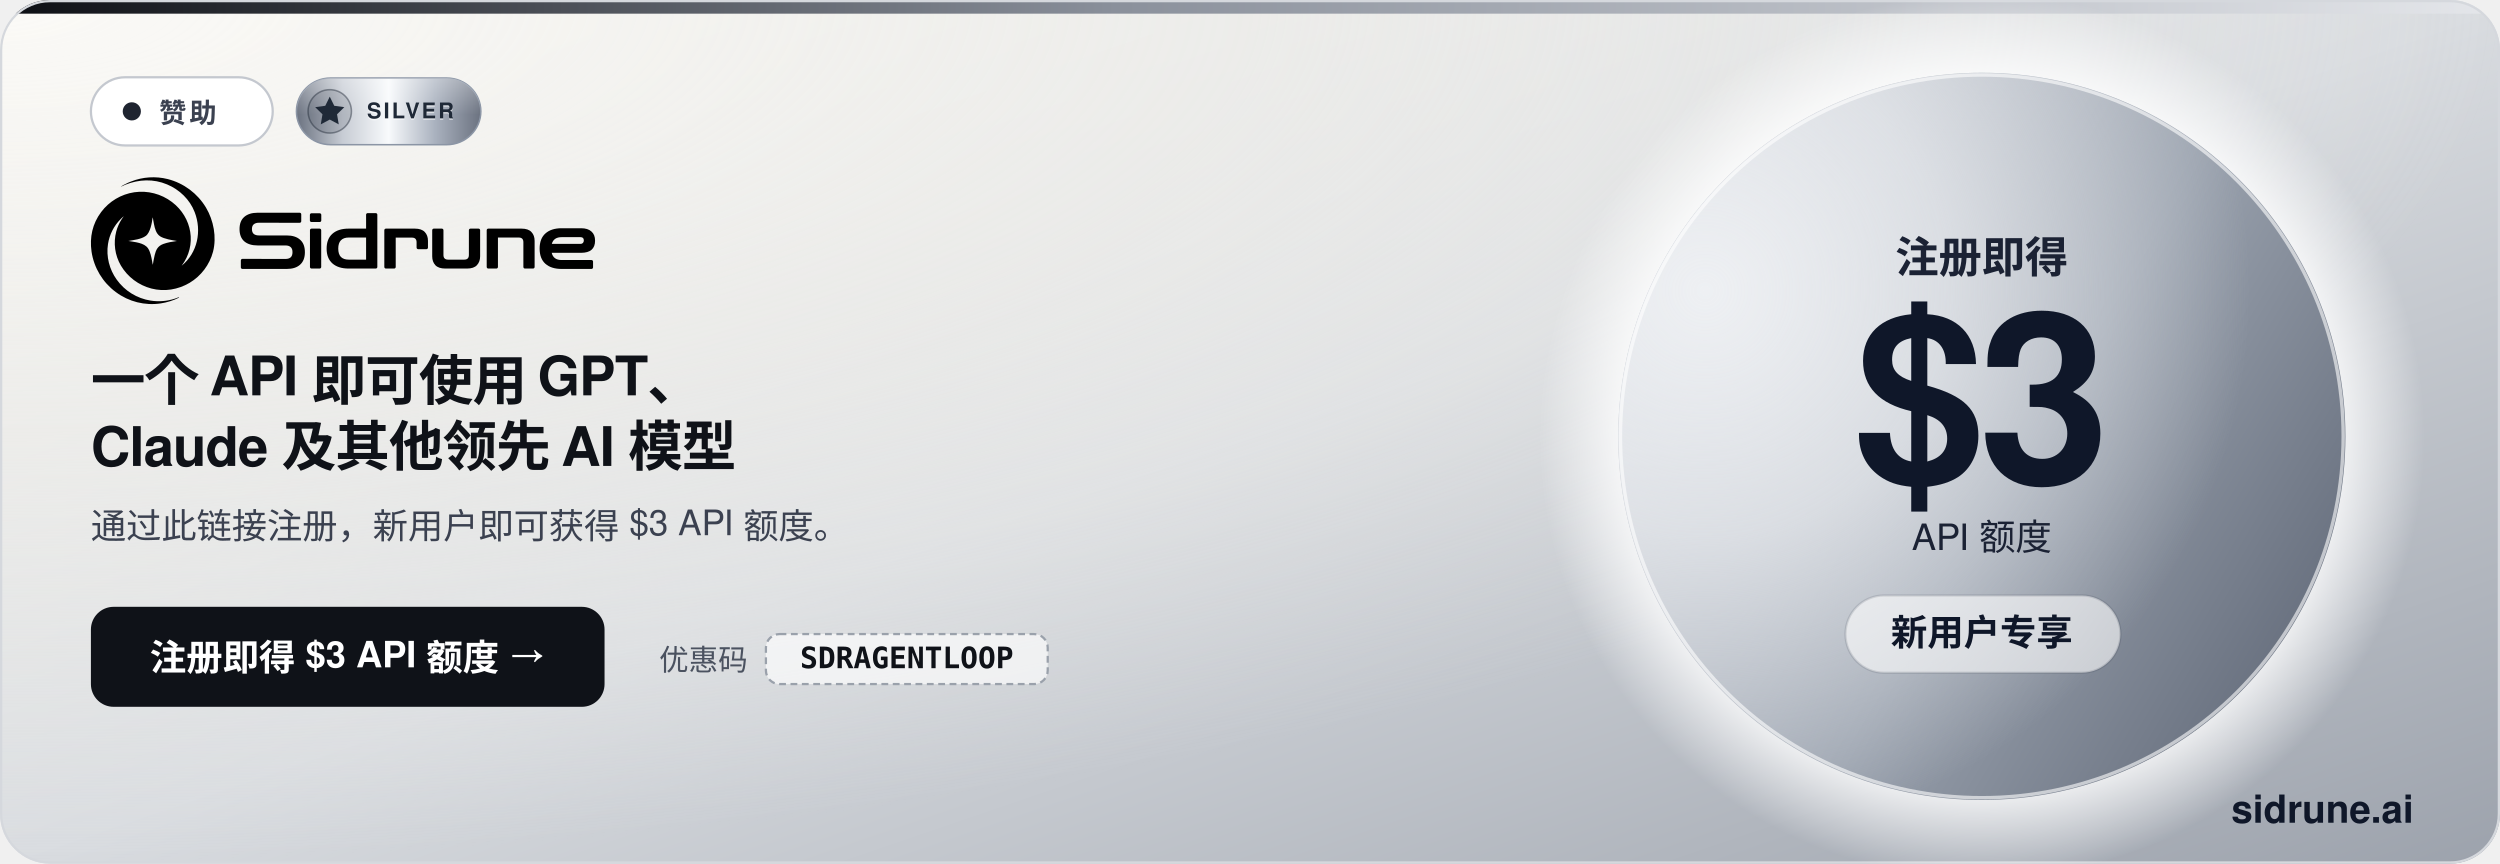
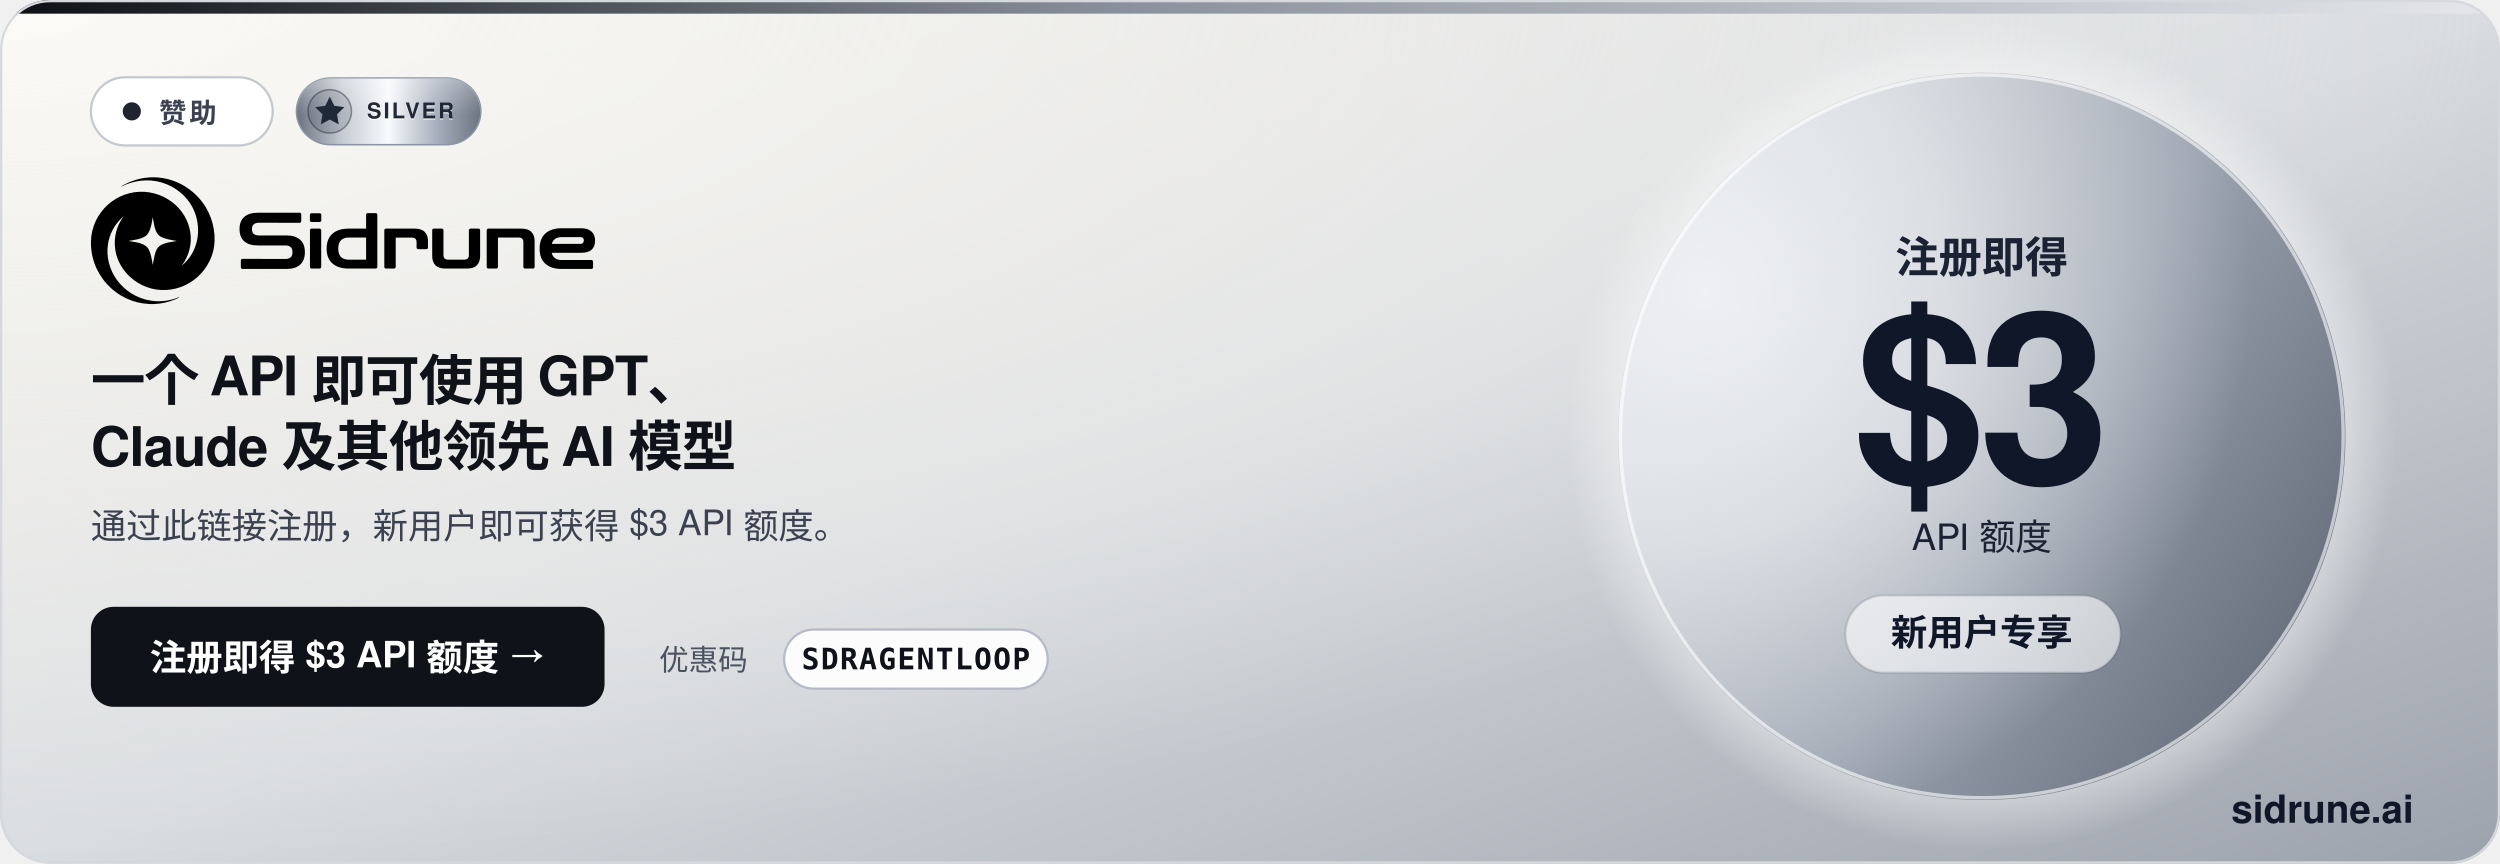
<svg xmlns="http://www.w3.org/2000/svg" width="1100" height="380" viewBox="0 0 1100 380" role="img" aria-label="Sidrune AI (Silver Sponsor): 一个 API 即可使用 GPT、Claude 及其他领先 AI 模型. 注册即得 $3 API 额度.">
  <defs>
    <linearGradient id="bg" x1="0" y1="0" x2="1" y2="1">
      <stop offset="0" stop-color="#f4f3ef" />
      <stop offset=".5" stop-color="#d9dce0" />
      <stop offset="1" stop-color="#9ca2ac" />
    </linearGradient>
    <radialGradient id="hl" cx="0" cy="0" r="1" gradientUnits="objectBoundingBox">
      <stop offset="0" stop-color="#fbfaf7" />
      <stop offset=".5" stop-color="#f1f0ec" stop-opacity=".6" />
      <stop offset="1" stop-color="#f1f0ec" stop-opacity="0" />
    </radialGradient>
    <linearGradient id="stripe" x1="0" y1="0" x2="1" y2="0">
      <stop offset="0" stop-color="#0b0d12" />
      <stop offset=".45" stop-color="#8b919c" />
      <stop offset="1" stop-color="#e5e7eb" />
    </linearGradient>
    <radialGradient id="orbHl" cx=".12" cy=".3" r=".75">
      <stop offset="0" stop-color="#eef0f3" />
      <stop offset=".45" stop-color="#eef0f3" stop-opacity=".7" />
      <stop offset="1" stop-color="#eef0f3" stop-opacity="0" />
    </radialGradient>
    <linearGradient id="orb" x1="0" y1=".2" x2="1" y2=".8">
      <stop offset="0" stop-color="#c9cdd4" />
      <stop offset=".55" stop-color="#9aa2ae" />
      <stop offset="1" stop-color="#626a79" />
    </linearGradient>
    <radialGradient id="orbGlow" cx=".5" cy=".5" r=".5">
-       <stop offset=".82" stop-color="#ffffff" stop-opacity=".75" />
+       <stop offset=".88" stop-color="#ffffff" stop-opacity=".35" />
      <stop offset="1" stop-color="#ffffff" stop-opacity="0" />
    </radialGradient>
    <clipPath id="card">
      <rect width="1100" height="380" rx="22" />
    </clipPath>
  </defs>
  <g clip-path="url(#card)">
    <rect width="1100" height="380" fill="url(#bg)" />
    <rect width="1100" height="380" fill="url(#hl)" />
    <rect width="1100" height="6" fill="url(#stripe)" />
    <rect x=".5" y=".5" width="1099" height="379" rx="21.5" fill="none" stroke="#d5d8dd" />
  </g>
  <rect x="40" y="34" width="80" height="30" rx="15" fill="#ffffff" stroke="#c4c8cf" />
  <circle cx="58" cy="49" r="4" fill="#1f2430" />
  <text x="70" y="54" font-family="-apple-system, BlinkMacSystemFont, 'Segoe UI', Helvetica, Arial, sans-serif" font-size="12" font-weight="700" letter-spacing="1.3" fill="#3b4150">赞助</text>
  <svg x="130" y="34" width="82" height="30" viewBox="0 0 120 44">
    <defs>
      <linearGradient id="bm" x1="0" y1="0" x2="1" y2="0">
        <stop offset="0.00" stop-color="#6b7280" />
        <stop offset="0.25" stop-color="#c7ccd4" />
        <stop offset="0.50" stop-color="#f8fafc" />
        <stop offset="0.75" stop-color="#aab2bf" />
        <stop offset="1.00" stop-color="#6b7280" />
      </linearGradient>
      <linearGradient id="bs" x1="0" y1="0" x2="0" y2="1">
        <stop offset="0" stop-color="#fff" stop-opacity=".32" />
        <stop offset=".55" stop-color="#fff" stop-opacity="0" />
      </linearGradient>
    </defs>
    <rect x=".5" y=".5" width="119" height="43" rx="22" fill="url(#bm)" stroke="#8b95a5" />
    <rect x=".5" y=".5" width="119" height="43" rx="22" fill="url(#bs)" />
    <circle cx="22" cy="22" r="14" fill="#1f2937" fill-opacity=".14" stroke="#1f2937" stroke-opacity=".45" />
    <path d="M22 12.5l2.9 5.9 6.5.9-4.7 4.6 1.1 6.5L22 27.3l-5.8 3.1 1.1-6.5-4.7-4.6 6.5-.9z" fill="#1f2937" />
    <text x="46" y="27.5" text-anchor="start" font-family="-apple-system, BlinkMacSystemFont, 'Segoe UI', Helvetica, Arial, sans-serif" font-size="14" font-weight="800" letter-spacing="1.4" fill="#ffffff" fill-opacity=".55">SILVER</text>
    <text x="46" y="26.5" text-anchor="start" font-family="-apple-system, BlinkMacSystemFont, 'Segoe UI', Helvetica, Arial, sans-serif" font-size="14" font-weight="800" letter-spacing="1.4" fill="#1f2937">SILVER</text>
  </svg>
  <svg x="40" y="78" width="222" height="56" viewBox="0 0 555 140" fill="none">
    <path d="M166.677 100.837C165.714 100.837 164.933 100.056 164.933 99.093V91.495C164.933 90.531 165.716 89.75 166.68 89.752L213.976 89.834C216.478 89.834 218.383 89.265 219.691 88.128C221.055 86.934 221.738 85.029 221.738 82.413C221.738 79.798 221.055 77.921 219.691 76.784C218.383 75.59 216.478 74.993 213.976 74.993H183.442C177.13 74.993 172.212 73.486 168.686 70.473C165.218 67.402 163.483 62.91 163.483 56.997C163.483 51.083 165.218 46.619 168.686 43.606C172.212 40.535 177.13 39 183.442 39H229.632C230.595 39 231.376 39.781 231.376 40.744V48.341C231.376 49.305 230.593 50.087 229.629 50.085L184.892 50.003C182.447 50.003 180.542 50.571 179.177 51.709C177.812 52.789 177.13 54.551 177.13 56.997C177.13 59.442 177.812 61.233 179.177 62.37C180.542 63.45 182.447 63.99 184.892 63.99H215.426C221.738 63.99 226.628 65.554 230.096 68.682C233.622 71.752 235.384 76.329 235.384 82.413C235.384 88.441 233.622 93.018 230.096 96.145C226.628 99.273 221.738 100.837 215.426 100.837H166.677Z" fill="black" />
    <path d="M242.699 100.41C241.736 100.41 240.956 99.629 240.956 98.666V58.228C240.956 57.266 241.736 56.485 242.699 56.485H251.579C252.542 56.485 253.323 57.266 253.323 58.228V98.666C253.323 99.629 252.542 100.41 251.579 100.41H242.699ZM242.614 49.235C241.651 49.235 240.87 48.454 240.87 47.491V41.341C240.87 40.378 241.651 39.597 242.614 39.597H251.665C252.628 39.597 253.408 40.378 253.408 41.341V47.491C253.408 48.454 252.628 49.235 251.665 49.235H242.614Z" fill="black" />
    <path d="M315.064 98.666C315.064 99.629 314.284 100.41 313.321 100.41H302.697V41.17C302.697 40.207 303.478 39.426 304.441 39.426H313.321C314.284 39.426 315.064 40.207 315.064 41.17V98.666ZM312.932 100.41H283.506C275.887 100.41 269.945 98.534 265.68 94.781C261.416 91.028 259.283 85.598 259.283 78.49C259.283 71.326 261.416 65.867 265.68 62.114C269.945 58.361 275.887 56.485 283.506 56.485H312.079V66.293H283.506C279.81 66.293 276.967 67.317 274.977 69.364C273.044 71.354 272.077 74.396 272.077 78.49C272.077 82.527 273.044 85.569 274.977 87.616C276.967 89.606 279.81 90.602 283.506 90.602H312.932V100.41Z" fill="black" />
    <path d="M324.496 100.41C323.533 100.41 322.753 99.629 322.753 98.666V58.228C322.753 57.266 323.533 56.485 324.496 56.485H356.358C361.304 56.485 364.944 57.736 367.275 60.238C369.606 62.683 370.772 65.924 370.772 69.961V77.344C370.772 78.306 369.991 79.087 369.028 79.087H359.978C359.015 79.087 358.234 78.306 358.234 77.344V71.496C358.234 68.085 356.528 66.379 353.116 66.379H335.29V98.666C335.29 99.629 334.51 100.41 333.547 100.41H324.496Z" fill="black" />
    <path d="M389.841 100.41C384.837 100.41 381.17 99.159 378.839 96.657C376.564 94.155 375.427 90.914 375.427 86.934V58.228C375.427 57.266 376.208 56.485 377.171 56.485H386.051C387.014 56.485 387.794 57.266 387.794 58.228V85.484C387.794 88.896 389.5 90.602 392.912 90.602H410.652C414.064 90.602 415.77 88.896 415.77 85.484V58.228C415.77 57.266 416.551 56.485 417.514 56.485H426.394C427.357 56.485 428.137 57.266 428.137 58.228V86.934C428.137 90.914 426.972 94.155 424.64 96.657C422.366 99.159 418.727 100.41 413.723 100.41H389.841Z" fill="black" />
    <path d="M437.111 100.41C436.148 100.41 435.368 99.629 435.368 98.666V58.228C435.368 57.266 436.148 56.485 437.111 56.485H473.664C478.668 56.485 482.307 57.736 484.581 60.238C486.913 62.683 488.078 65.924 488.078 69.961V98.666C488.078 99.629 487.298 100.41 486.335 100.41H477.455C476.492 100.41 475.711 99.629 475.711 98.666V71.411C475.711 67.999 474.005 66.293 470.593 66.293H447.735V98.666C447.735 99.629 446.954 100.41 445.991 100.41H437.111Z" fill="black" />
    <path d="M517.816 100.837C510.196 100.837 504.254 98.96 499.99 95.207C495.725 91.398 493.593 85.825 493.593 78.49C493.593 71.098 495.725 65.526 499.99 61.773C504.254 57.963 510.196 56.058 517.816 56.058H539.139C544.142 56.058 547.952 57.252 550.568 59.641C553.24 61.972 554.576 65.327 554.576 69.705C554.576 78.632 549.431 83.096 539.139 83.096H506.898C508.092 88.384 511.732 91.028 517.816 91.028H550.615C551.578 91.028 552.359 91.809 552.359 92.772V99.093C552.359 100.056 551.578 100.837 550.615 100.837H517.816ZM517.816 65.867C511.959 65.867 508.348 68.34 506.984 73.287H538.542C539.679 73.287 540.56 72.946 541.186 72.264C541.868 71.582 542.209 70.643 542.209 69.449C542.209 67.061 540.987 65.867 538.542 65.867H517.816Z" fill="black" />
    <path d="M44.235 4.62C57.028 -0.439 71.083 -1.37 84.431 1.959C102.102 6.455 117.272 17.769 126.62 33.424C134.978 47.528 138.457 65.863 134.342 81.855C130.526 96.213 121.258 108.516 108.509 116.146C95.806 123.62 80.882 126.1 66.54 122.379C52.503 118.74 40.467 109.71 33.048 97.25C26.378 85.884 24.518 72.327 27.88 59.584C29.178 54.732 31.242 50.118 33.993 45.916C34.731 44.782 35.467 43.866 36.214 42.792C35.207 43.522 33.599 45.121 32.666 46.041C25.255 53.469 20.397 63.061 18.795 73.431C16.612 87.065 20.342 101.499 28.415 112.644C37.254 124.995 50.679 133.285 65.682 135.653C74.662 137.077 83.854 136.328 92.486 133.47C93.365 133.172 95.763 132.362 96.456 131.989C96.933 132.112 96.806 132.004 97.019 132.348C91.26 135.385 83.354 137.791 76.921 138.736C59.442 141.385 41.63 136.914 27.473 126.325C12.951 115.619 3.306 99.556 0.684 81.705C-1.565 66.004 1.674 51.04 11.267 38.264C20.077 26.48 33.185 18.653 47.737 16.483C62.406 14.368 77.311 18.219 89.12 27.175C111.458 44.057 116.927 74.736 99.793 97.321C117.364 83.149 122.142 59.018 114.144 38.348C108.756 24.424 97.499 13.624 83.816 7.87C68.723 1.524 52.871 2.234 37.835 8.202C36.673 8.834 34.601 9.749 33.371 10.282L33.203 10.144C34.126 9.347 36.995 7.82 37.875 7.471C39.544 6.475 42.38 5.353 44.235 4.62ZM67.894 44.065C67.176 49.953 65.386 60.824 60.353 64.501C55.298 68.195 47.264 68.949 41.227 70.067C48.218 71.333 58.62 71.916 62.842 78.202C65.392 81.998 66.472 87.689 67.296 92.138C67.441 92.918 67.81 95.783 68.014 96.31C68.294 95.761 68.704 92.575 68.847 91.769C69.222 89.679 69.659 87.602 70.16 85.539C71.579 79.728 73.544 75.638 79.586 73.379C83.966 71.742 89.967 70.69 94.641 70.088C89.253 69.155 80.571 67.888 76.079 64.905C74.935 64.147 73.944 63.179 73.157 62.054C70.309 58.051 69.553 52.355 68.647 47.644C68.542 47.099 68.192 44.35 67.894 44.065ZM33.197 10.339C33.114 10.359 33.17 10.352 33.028 10.311C33.061 10.274 33.101 10.236 33.147 10.194L33.197 10.339ZM33.203 10.144C33.183 10.161 33.165 10.178 33.147 10.194L33.134 10.157L33.171 10.118L33.203 10.144Z" fill="black" />
  </svg>
  <text x="40" y="176" font-family="-apple-system, BlinkMacSystemFont, 'Segoe UI', Helvetica, Arial, sans-serif" font-size="24" font-weight="800" letter-spacing="-0.4" fill="#0f1218">一个 API 即可使用 GPT、</text>
  <text x="40" y="205" font-family="-apple-system, BlinkMacSystemFont, 'Segoe UI', Helvetica, Arial, sans-serif" font-size="24" font-weight="800" letter-spacing="-0.4" fill="#0f1218">Claude 及其他领先 AI 模型</text>
  <text x="40" y="237" font-family="-apple-system, BlinkMacSystemFont, 'Segoe UI', Helvetica, Arial, sans-serif" font-size="15.5" fill="#3b4150">通过此链接注册，新用户即可获得 $3 API 额度。</text>
  <rect x="40" y="267" width="226" height="44" rx="10" fill="#0f1218" />
  <text x="153" y="295" text-anchor="middle" font-family="-apple-system, BlinkMacSystemFont, 'Segoe UI', Helvetica, Arial, sans-serif" font-size="16" font-weight="800" fill="#ffffff">注册即得 $3 API 额度 →</text>
  <text x="290" y="295" font-family="-apple-system, BlinkMacSystemFont, 'Segoe UI', Helvetica, Arial, sans-serif" font-size="13" fill="#4b5260">优惠码</text>
-   <rect x="337" y="279" width="124" height="22" rx="6" fill="#ffffff" fill-opacity=".65" stroke="#9aa1ab" stroke-dasharray="3 2" />
-   <text x="399" y="294" text-anchor="middle" font-family="'SF Mono', ui-monospace, Menlo, Consolas, monospace" font-size="13" font-weight="700" fill="#0f1218">SDRAGENTLOOP</text>
-   <circle cx="872" cy="192" r="196" fill="url(#orbGlow)" />
+   <rect x="345" y="277" width="116" height="26" rx="13" fill="#ffffff" fill-opacity=".92" stroke="#b4bbc6" stroke-width="1" />
+   <text x="403" y="294.5" text-anchor="middle" font-family="'SF Mono', ui-monospace, Menlo, Consolas, monospace" font-size="13" font-weight="800" letter-spacing=".6" fill="#0f1218">SDRAGENTLOOP</text>
+   <circle cx="872" cy="192" r="182" fill="url(#orbGlow)" />
  <circle cx="872" cy="192" r="160" fill="url(#orb)" />
  <circle cx="872" cy="192" r="160" fill="url(#orbHl)" />
  <circle cx="872" cy="192" r="159" fill="none" stroke="#ffffff" stroke-opacity=".6" stroke-width="1.5" />
  <text x="872" y="120" text-anchor="middle" font-family="-apple-system, BlinkMacSystemFont, 'Segoe UI', Helvetica, Arial, sans-serif" font-size="19.0" font-weight="600" fill="#1b2234">注册即得</text>
  <text x="872" y="212" text-anchor="middle" font-family="-apple-system, BlinkMacSystemFont, 'Segoe UI', Helvetica, Arial, sans-serif" font-size="104" font-weight="800" letter-spacing="-3" fill="#0f1729">$3</text>
  <text x="872" y="242" text-anchor="middle" font-family="-apple-system, BlinkMacSystemFont, 'Segoe UI', Helvetica, Arial, sans-serif" font-size="16" fill="#1b2234">API 额度</text>
  <rect x="812" y="262" width="121" height="34" rx="17" fill="#ffffff" fill-opacity=".6" stroke="#0f1729" stroke-opacity=".12" />
  <text x="872" y="284" text-anchor="middle" font-family="-apple-system, BlinkMacSystemFont, 'Segoe UI', Helvetica, Arial, sans-serif" font-size="16" font-weight="700" fill="#0f1729">新用户专享</text>
  <text x="1062" y="362" text-anchor="end" font-family="-apple-system, BlinkMacSystemFont, 'Segoe UI', Helvetica, Arial, sans-serif" font-size="17" font-weight="800" fill="#0f1729">sidrune.ai</text>
</svg>
